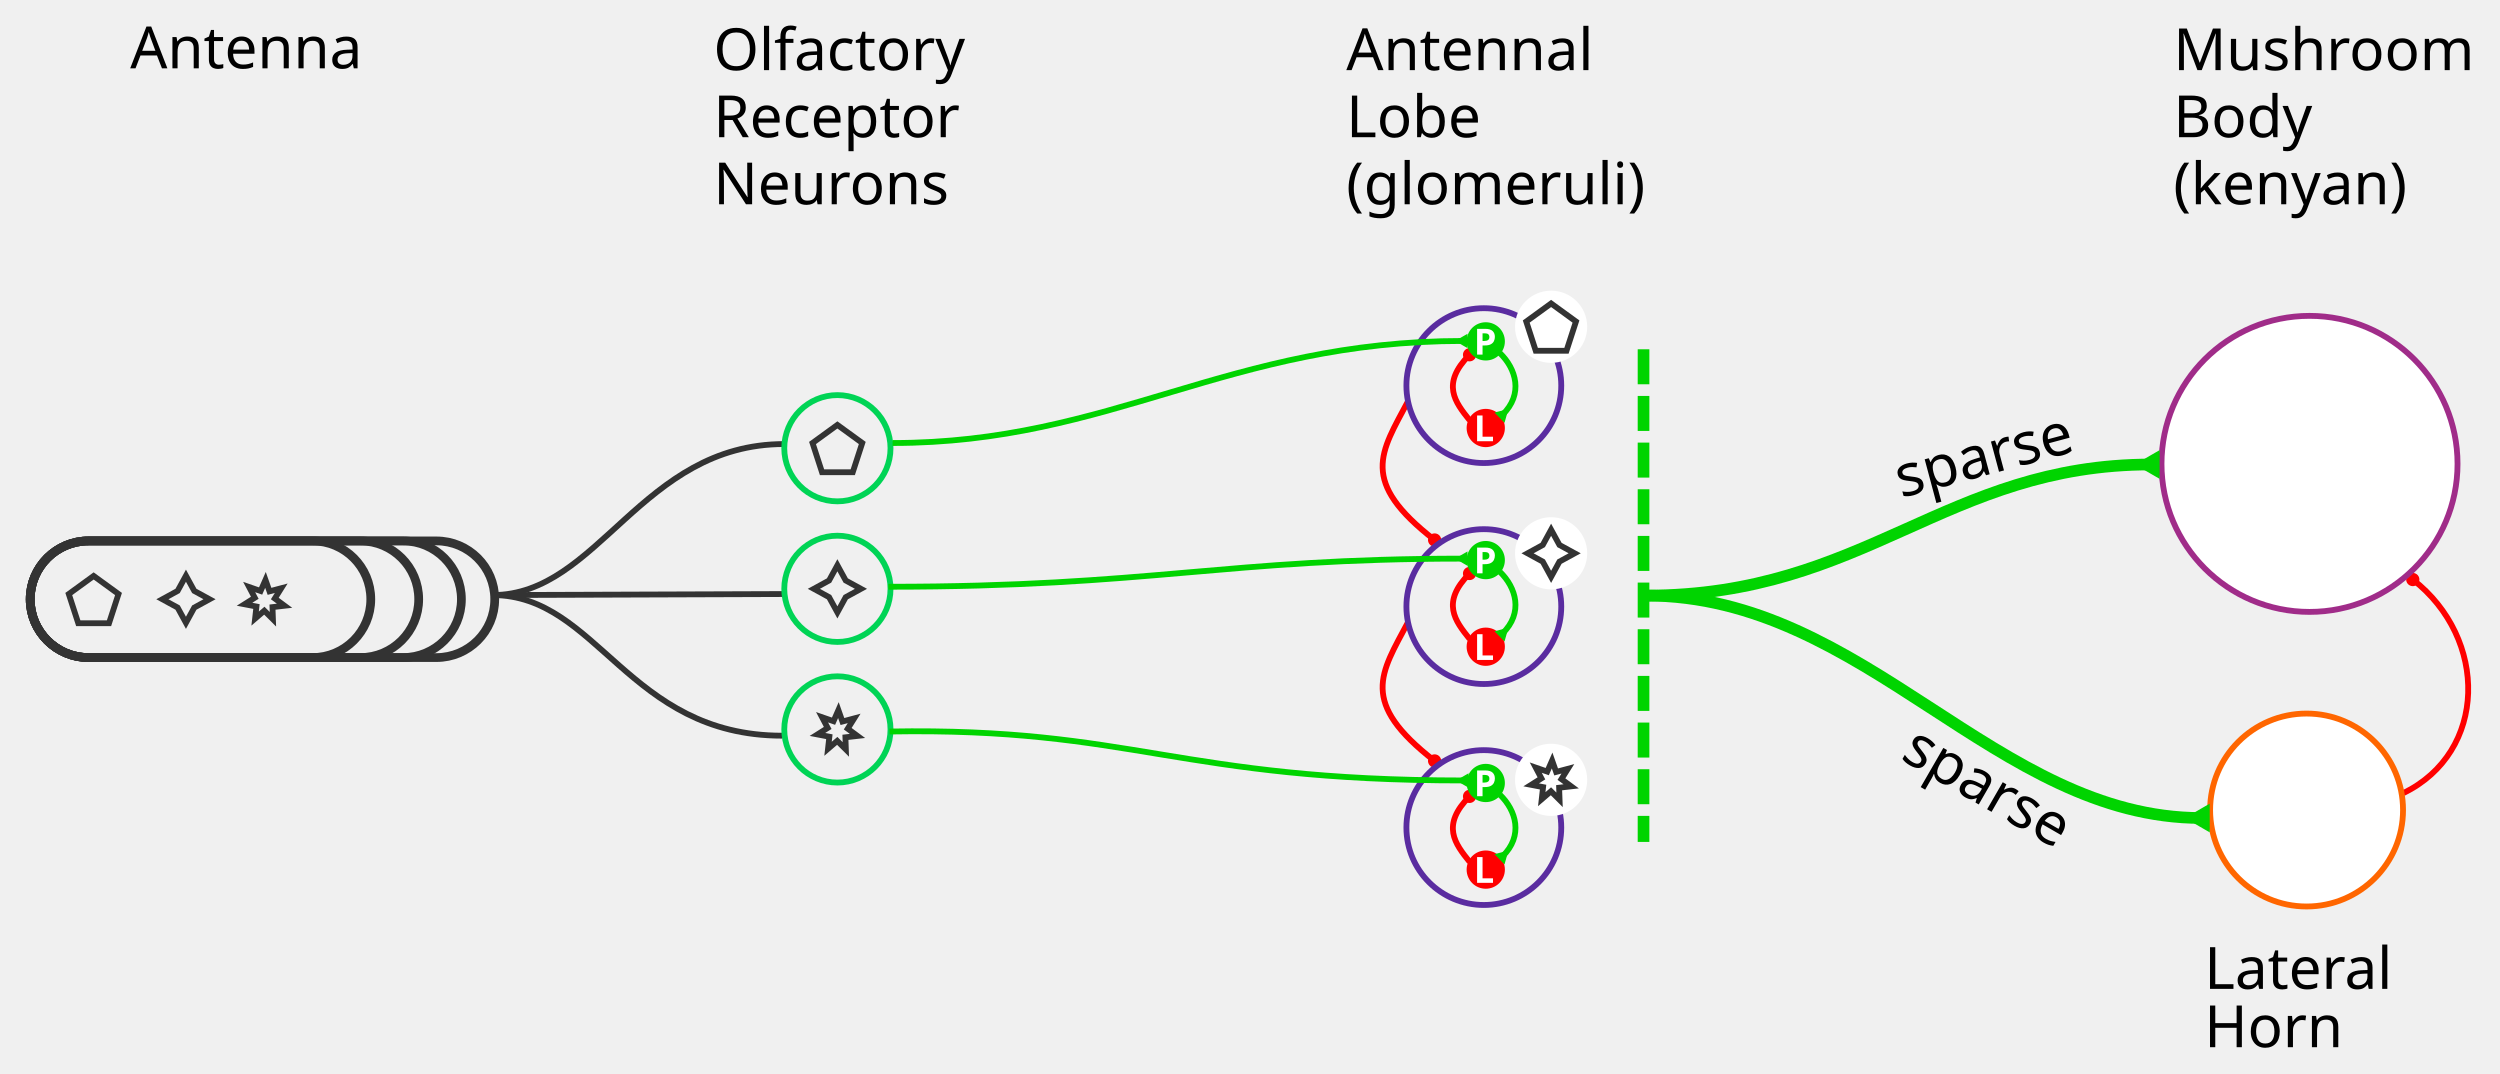
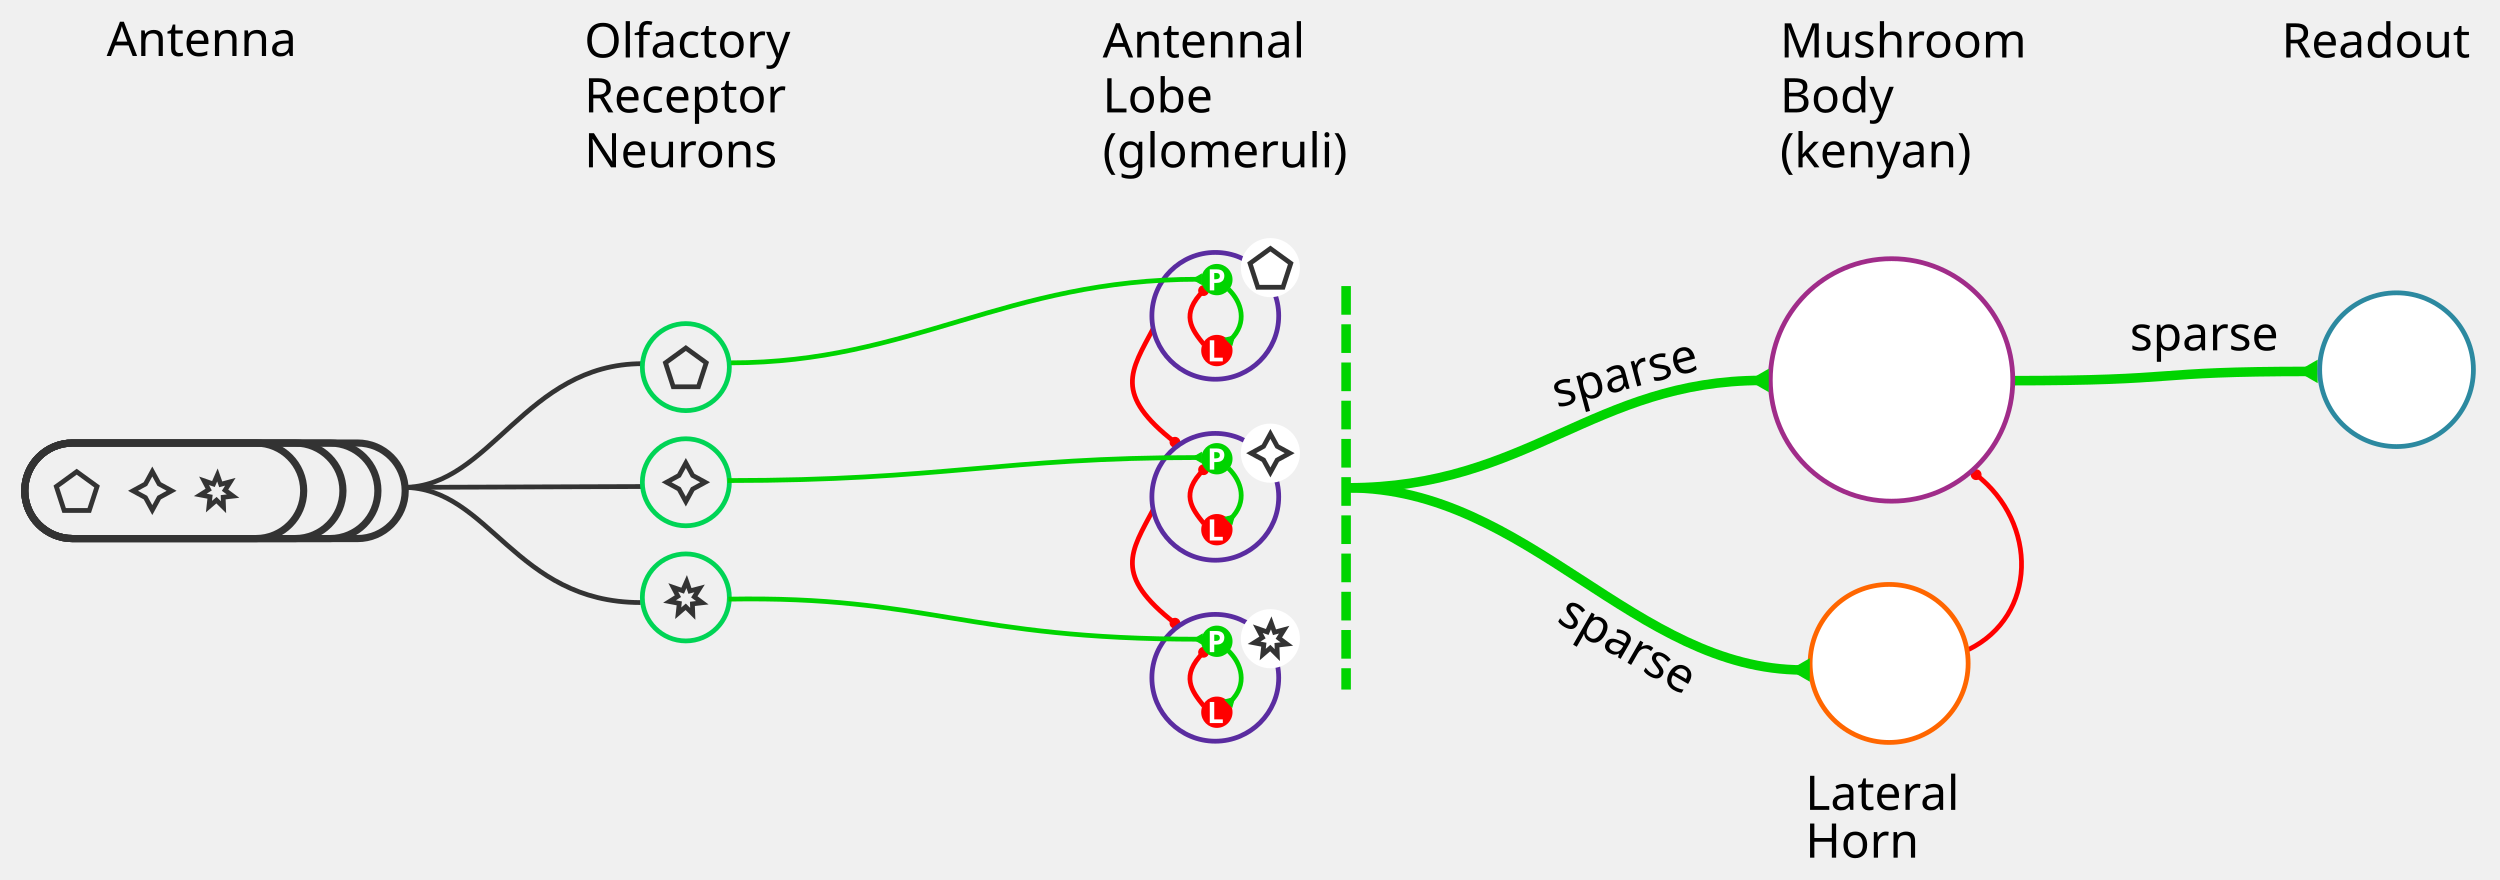
- <svg xmlns="http://www.w3.org/2000/svg" width="483.874mm" height="207.842mm" viewBox="0 0 1714.513 736.447" id="svg2" version="1.1">
+ <svg xmlns="http://www.w3.org/2000/svg" width="590.793mm" height="207.842mm" viewBox="0 0 2093.36 736.447" id="svg2" version="1.1">
  <defs id="defs4">
    <marker style="overflow:visible" id="marker9525" refX="0" refY="0" orient="auto">
      <path transform="scale(-0.2,-0.2)" style="fill:#00d400;fill-opacity:1;fill-rule:evenodd;stroke:#00d400;stroke-width:1pt;stroke-opacity:1" d="m 5.77,0 -8.65,5 0,-10 8.65,5 z" id="path9527" />
    </marker>
    <marker orient="auto" refY="0" refX="0" id="marker9425" style="overflow:visible">
      <path id="path9427" d="m 5.77,0 -8.65,5 0,-10 8.65,5 z" style="fill:#00d400;fill-opacity:1;fill-rule:evenodd;stroke:#00d400;stroke-width:1pt;stroke-opacity:1" transform="scale(-0.2,-0.2)" />
    </marker>
    <marker style="overflow:visible" id="marker9136" refX="0" refY="0" orient="auto">
      <path transform="matrix(0.2,0,0,0.2,1.48,0.2)" style="fill:#ff0000;fill-opacity:1;fill-rule:evenodd;stroke:#ff0000;stroke-width:1pt;stroke-opacity:1" d="m -2.5,-1 c 0,2.76 -2.24,5 -5,5 -2.76,0 -5,-2.24 -5,-5 0,-2.76 2.24,-5 5,-5 2.76,0 5,2.24 5,5 z" id="path9138" />
    </marker>
    <marker orient="auto" refY="0" refX="0" id="marker9034" style="overflow:visible">
      <path id="path9036" d="m -2.5,-1 c 0,2.76 -2.24,5 -5,5 -2.76,0 -5,-2.24 -5,-5 0,-2.76 2.24,-5 5,-5 2.76,0 5,2.24 5,5 z" style="fill:#ff0000;fill-opacity:1;fill-rule:evenodd;stroke:#ff0000;stroke-width:1pt;stroke-opacity:1" transform="matrix(0.2,0,0,0.2,1.48,0.2)" />
    </marker>
    <marker style="overflow:visible" id="marker7264" refX="0" refY="0" orient="auto">
      <path transform="scale(-0.2,-0.2)" style="fill:#00d400;fill-opacity:1;fill-rule:evenodd;stroke:#00d400;stroke-width:1pt;stroke-opacity:1" d="m 5.77,0 -8.65,5 0,-10 8.65,5 z" id="path7266" />
    </marker>
    <marker style="overflow:visible" id="marker7194" refX="0" refY="0" orient="auto">
      <path transform="scale(-0.2,-0.2)" style="fill:#00d400;fill-opacity:1;fill-rule:evenodd;stroke:#00d400;stroke-width:1pt;stroke-opacity:1" d="m 5.77,0 -8.65,5 0,-10 8.65,5 z" id="path7196" />
    </marker>
    <marker orient="auto" refY="0" refX="0" id="marker7124" style="overflow:visible">
      <path id="path7126" d="m 5.77,0 -8.65,5 0,-10 8.65,5 z" style="fill:#00d400;fill-opacity:1;fill-rule:evenodd;stroke:#00d400;stroke-width:1pt;stroke-opacity:1" transform="scale(-0.2,-0.2)" />
    </marker>
    <marker orient="auto" refY="0" refX="0" id="TriangleInS" style="overflow:visible">
      <path id="path4417" d="m 5.77,0 -8.65,5 0,-10 8.65,5 z" style="fill:#00d400;fill-opacity:1;fill-rule:evenodd;stroke:#00d400;stroke-width:1pt;stroke-opacity:1" transform="scale(-0.2,-0.2)" />
    </marker>
    <marker style="overflow:visible" id="marker5643" refX="0" refY="0" orient="auto">
      <path transform="matrix(0.2,0,0,0.2,1.48,0.2)" style="fill:#ff0000;fill-opacity:1;fill-rule:evenodd;stroke:#ff0000;stroke-width:1pt;stroke-opacity:1" d="m -2.5,-1 c 0,2.76 -2.24,5 -5,5 -2.76,0 -5,-2.24 -5,-5 0,-2.76 2.24,-5 5,-5 2.76,0 5,2.24 5,5 z" id="path5645" />
    </marker>
    <marker orient="auto" refY="0" refX="0" id="DotS" style="overflow:visible">
      <path id="path4345" d="m -2.5,-1 c 0,2.76 -2.24,5 -5,5 -2.76,0 -5,-2.24 -5,-5 0,-2.76 2.24,-5 5,-5 2.76,0 5,2.24 5,5 z" style="fill:#ff0000;fill-opacity:1;fill-rule:evenodd;stroke:#ff0000;stroke-width:1pt;stroke-opacity:1" transform="matrix(0.2,0,0,0.2,1.48,0.2)" />
    </marker>
    <marker orient="auto" refY="0" refX="0" id="TriangleInS-3" style="overflow:visible">
      <path id="path4417-6" d="m 5.77,0 -8.65,5 0,-10 8.65,5 z" style="fill:#00d400;fill-opacity:1;fill-rule:evenodd;stroke:#00d400;stroke-width:1pt;stroke-opacity:1" transform="scale(-0.2,-0.2)" />
    </marker>
    <marker orient="auto" refY="0" refX="0" id="DotS-7" style="overflow:visible">
      <path id="path4345-5" d="m -2.5,-1 c 0,2.76 -2.24,5 -5,5 -2.76,0 -5,-2.24 -5,-5 0,-2.76 2.24,-5 5,-5 2.76,0 5,2.24 5,5 z" style="fill:#ff0000;fill-opacity:1;fill-rule:evenodd;stroke:#ff0000;stroke-width:1pt;stroke-opacity:1" transform="matrix(0.2,0,0,0.2,1.48,0.2)" />
    </marker>
    <marker orient="auto" refY="0" refX="0" id="TriangleInS-35" style="overflow:visible">
      <path id="path4417-62" d="m 5.77,0 -8.65,5 0,-10 8.65,5 z" style="fill:#00d400;fill-opacity:1;fill-rule:evenodd;stroke:#00d400;stroke-width:1pt;stroke-opacity:1" transform="scale(-0.2,-0.2)" />
    </marker>
    <marker orient="auto" refY="0" refX="0" id="DotS-6" style="overflow:visible">
      <path id="path4345-1" d="m -2.5,-1 c 0,2.76 -2.24,5 -5,5 -2.76,0 -5,-2.24 -5,-5 0,-2.76 2.24,-5 5,-5 2.76,0 5,2.24 5,5 z" style="fill:#ff0000;fill-opacity:1;fill-rule:evenodd;stroke:#ff0000;stroke-width:1pt;stroke-opacity:1" transform="matrix(0.2,0,0,0.2,1.48,0.2)" />
    </marker>
    <marker orient="auto" refY="0" refX="0" id="TriangleInS-8" style="overflow:visible">
      <path id="path4417-7" d="m 5.77,0 -8.65,5 0,-10 8.65,5 z" style="fill:#00d400;fill-opacity:1;fill-rule:evenodd;stroke:#00d400;stroke-width:1pt;stroke-opacity:1" transform="scale(-0.2,-0.2)" />
    </marker>
    <marker style="overflow:visible" id="marker9136-6" refX="0" refY="0" orient="auto">
      <path transform="matrix(0.2,0,0,0.2,1.48,0.2)" style="fill:#ff0000;fill-opacity:1;fill-rule:evenodd;stroke:#ff0000;stroke-width:1pt;stroke-opacity:1" d="m -2.5,-1 c 0,2.76 -2.24,5 -5,5 -2.76,0 -5,-2.24 -5,-5 0,-2.76 2.24,-5 5,-5 2.76,0 5,2.24 5,5 z" id="path9138-1" />
    </marker>
+     <marker style="overflow:visible" id="marker9525-3" refX="0" refY="0" orient="auto">
+       <path transform="scale(-0.2,-0.2)" style="fill:#00d400;fill-opacity:1;fill-rule:evenodd;stroke:#00d400;stroke-width:1pt;stroke-opacity:1" d="m 5.77,0 -8.65,5 0,-10 8.65,5 z" id="path9527-6" />
+     </marker>
  </defs>
-   <g id="layer1" transform="translate(569.288,-67.11225)">
+   <g id="layer1" transform="translate(569.288,-67.11219)">
+     <path style="fill:none;fill-rule:evenodd;stroke:#00d400;stroke-width:8;stroke-linecap:butt;stroke-linejoin:miter;stroke-miterlimit:4;stroke-dasharray:none;stroke-opacity:1;marker-end:url(#marker9525-3)" d="m 1113.524,385.873 c 150.502,0 110.985,-7.761 252.197,-7.761" id="path9419-7" />
+     <text xml:space="preserve" style="font-style:normal;font-weight:normal;font-size:40px;line-height:1000%;font-family:sans-serif;letter-spacing:0px;word-spacing:0px;fill:#000000;fill-opacity:1;stroke:none;stroke-width:1px;stroke-linecap:butt;stroke-linejoin:miter;stroke-opacity:1" x="1214.172" y="360.477" id="text9781-5">
+       <tspan id="tspan9783-3" x="1214.172" y="360.477">sparse</tspan>
+     </text>
    <path id="path9134-2" d="m 1078.898,611.065 c 57.919,-28.237 58.575,-106.03 6.452,-146.549" style="fill:none;fill-rule:evenodd;stroke:#ff0000;stroke-width:4;stroke-linecap:butt;stroke-linejoin:miter;stroke-miterlimit:4;stroke-dasharray:none;stroke-opacity:1;marker-end:url(#marker9136-6)" />
    <g id="g9410">
      <path id="path9404" d="m -231.429,475.219 c 72.73,0 101.818,-103.571 200,-103.571" style="fill:none;fill-rule:evenodd;stroke:#333333;stroke-width:4;stroke-linecap:butt;stroke-linejoin:miter;stroke-miterlimit:4;stroke-dasharray:none;stroke-opacity:1" />
      <path style="fill:none;fill-rule:evenodd;stroke:#333333;stroke-width:4;stroke-linecap:butt;stroke-linejoin:miter;stroke-miterlimit:4;stroke-dasharray:none;stroke-opacity:1" d="m -231.429,475.219 199.286,-0.714" id="path9406" />
      <path id="path9408" d="m -231.429,475.219 c 72.063,0 92.928,96.429 198.571,96.429" style="fill:none;fill-rule:evenodd;stroke:#333333;stroke-width:4;stroke-linecap:butt;stroke-linejoin:miter;stroke-miterlimit:4;stroke-dasharray:none;stroke-opacity:1" />
    </g>
    <path id="path9134" d="m 396.393,342.196 c -18.798,35.481 -33.871,54.777 18.252,95.296" style="fill:none;fill-rule:evenodd;stroke:#ff0000;stroke-width:4;stroke-linecap:butt;stroke-linejoin:miter;stroke-miterlimit:4;stroke-dasharray:none;stroke-opacity:1;marker-end:url(#marker9136)" />
    <path style="fill:none;fill-rule:evenodd;stroke:#ff0000;stroke-width:4;stroke-linecap:butt;stroke-linejoin:miter;stroke-miterlimit:4;stroke-dasharray:none;stroke-opacity:1;marker-end:url(#marker9034)" d="m 396.393,493.719 c -18.798,35.481 -33.871,54.777 18.252,95.296" id="path9032" />
    <g id="g4180" transform="translate(0,160)">
      <rect rx="40" ry="40" y="278.076" x="-548.571" height="80" width="295.714" id="rect4136" style="opacity:1;fill:none;fill-opacity:1;stroke:#333333;stroke-width:6;stroke-linecap:square;stroke-linejoin:miter;stroke-miterlimit:4;stroke-dasharray:none;stroke-dashoffset:0;stroke-opacity:1" />
      <path transform="scale(1,-1)" d="m -505.068,-302.093 -17.054,-12.391 6.514,-20.049 21.08,0 6.514,20.049 z" id="path4142" style="opacity:1;fill:none;fill-opacity:1;stroke:#333333;stroke-width:4;stroke-linecap:square;stroke-linejoin:miter;stroke-miterlimit:4;stroke-dasharray:none;stroke-dashoffset:0;stroke-opacity:1" />
      <path transform="scale(1,-1)" d="m -425.6,-318.076 -10.448,5.714 -5.714,10.448 -5.714,-10.448 -10.448,-5.714 10.448,-5.714 5.714,-10.448 5.714,10.448 z" id="path4144" style="opacity:1;fill:none;fill-opacity:1;stroke:#333333;stroke-width:4;stroke-linecap:square;stroke-linejoin:miter;stroke-miterlimit:4;stroke-dasharray:none;stroke-dashoffset:0;stroke-opacity:1" />
      <path transform="scale(1,-1)" d="m -374.141,-322.531 -6.687,4.956 4.414,7.056 -8.044,-2.138 -2.765,7.85 -3.344,-7.622 -7.861,2.733 3.874,-7.366 -7.038,-4.442 8.175,-1.564 -0.915,-8.273 6.319,5.416 5.897,-5.873 -0.295,8.318 z" id="path4146" style="opacity:1;fill:none;fill-opacity:1;stroke:#333333;stroke-width:4;stroke-linecap:square;stroke-linejoin:miter;stroke-miterlimit:4;stroke-dasharray:none;stroke-dashoffset:0;stroke-opacity:1" />
      <rect rx="40" style="opacity:1;fill:none;fill-opacity:1;stroke:#333333;stroke-width:6;stroke-linecap:square;stroke-linejoin:miter;stroke-miterlimit:4;stroke-dasharray:none;stroke-dashoffset:0;stroke-opacity:1" id="rect4148" width="266.429" height="80" x="-548.571" y="278.076" ry="40" />
      <rect ry="40" y="278.076" x="-548.571" height="80" width="233.571" id="rect4150" style="opacity:1;fill:none;fill-opacity:1;stroke:#333333;stroke-width:6;stroke-linecap:square;stroke-linejoin:miter;stroke-miterlimit:4;stroke-dasharray:none;stroke-dashoffset:0;stroke-opacity:1" rx="40" />
      <rect rx="40" style="opacity:1;fill:none;fill-opacity:1;stroke:#333333;stroke-width:6;stroke-linecap:square;stroke-linejoin:miter;stroke-miterlimit:4;stroke-dasharray:none;stroke-dashoffset:0;stroke-opacity:1" id="rect4152" width="318.571" height="80" x="-548.571" y="278.076" ry="40" />
    </g>
    <g id="g4222">
      <g transform="translate(0,160)" id="g4198">
        <circle style="opacity:1;fill:none;fill-opacity:1;stroke:#00d455;stroke-width:4;stroke-linecap:square;stroke-linejoin:miter;stroke-miterlimit:4;stroke-dasharray:none;stroke-dashoffset:0;stroke-opacity:1" id="path4192" cx="5" cy="214.505" r="36.429" />
        <path style="opacity:1;fill:none;fill-opacity:1;stroke:#333333;stroke-width:4;stroke-linecap:square;stroke-linejoin:miter;stroke-miterlimit:4;stroke-dasharray:none;stroke-dashoffset:0;stroke-opacity:1" id="path4142-3" d="m 5,-198.521 -17.054,-12.391 6.514,-20.049 21.08,0 6.514,20.049 z" transform="scale(1,-1)" />
      </g>
      <g transform="translate(0,173.5714)" id="g4202">
        <path style="opacity:1;fill:none;fill-opacity:1;stroke:#333333;stroke-width:4;stroke-linecap:square;stroke-linejoin:miter;stroke-miterlimit:4;stroke-dasharray:none;stroke-dashoffset:0;stroke-opacity:1" id="path4144-6" d="m 21.162,-297.362 -10.448,5.714 -5.714,10.448 -5.714,-10.448 -10.448,-5.714 10.448,-5.714 5.714,-10.448 5.714,10.448 z" transform="scale(1,-1)" />
        <circle r="36.429" cy="297.362" cx="5" id="circle4194" style="opacity:1;fill:none;fill-opacity:1;stroke:#00d455;stroke-width:4;stroke-linecap:square;stroke-linejoin:miter;stroke-miterlimit:4;stroke-dasharray:none;stroke-dashoffset:0;stroke-opacity:1" />
      </g>
      <g transform="translate(0,160)" id="g4206">
        <path style="opacity:1;fill:none;fill-opacity:1;stroke:#333333;stroke-width:4;stroke-linecap:square;stroke-linejoin:miter;stroke-miterlimit:4;stroke-dasharray:none;stroke-dashoffset:0;stroke-opacity:1" id="path4146-7" d="m 18.77,-411.817 -6.687,4.956 4.414,7.056 -8.044,-2.138 -2.765,7.85 -3.344,-7.622 -7.861,2.733 3.874,-7.366 -7.038,-4.442 8.175,-1.564 -0.915,-8.273 6.319,5.416 5.897,-5.873 -0.295,8.318 z" transform="scale(1,-1)" />
        <circle style="opacity:1;fill:none;fill-opacity:1;stroke:#00d455;stroke-width:4;stroke-linecap:square;stroke-linejoin:miter;stroke-miterlimit:4;stroke-dasharray:none;stroke-dashoffset:0;stroke-opacity:1" id="circle4196" cx="5" cy="407.362" r="36.429" />
      </g>
    </g>
    <text xml:space="preserve" style="font-style:normal;font-weight:normal;font-size:40px;line-height:1000%;font-family:sans-serif;letter-spacing:0px;word-spacing:0px;fill:#000000;fill-opacity:1;stroke:none;stroke-width:1px;stroke-linecap:butt;stroke-linejoin:miter;stroke-opacity:1" x="-480" y="113.989" id="text4210">
      <tspan id="tspan4212" x="-480" y="113.989">Antenna</tspan>
    </text>
    <text xml:space="preserve" style="font-style:normal;font-weight:normal;font-size:40px;line-height:115%;font-family:sans-serif;letter-spacing:0px;word-spacing:0px;fill:#000000;fill-opacity:1;stroke:none;stroke-width:1px;stroke-linecap:butt;stroke-linejoin:miter;stroke-opacity:1" x="-80" y="115.219" id="text4214">
      <tspan id="tspan4216" x="-80" y="115.219" style="line-height:115%">Olfactory</tspan>
      <tspan x="-80" y="161.219" id="tspan4218" style="line-height:115%">Receptor</tspan>
      <tspan x="-80" y="207.219" id="tspan4220" style="line-height:115%">Neurons</tspan>
    </text>
    <g id="g4233">
      <circle style="opacity:1;fill:none;fill-opacity:1;stroke:#5a2ca0;stroke-width:4;stroke-linecap:square;stroke-linejoin:miter;stroke-miterlimit:4;stroke-dasharray:none;stroke-dashoffset:0;stroke-opacity:1" id="circle4161" cx="448.332" cy="331.574" r="53.096" />
      <g transform="translate(0,-59.59903)" id="g4225">
        <circle style="opacity:1;fill:#ffffff;fill-opacity:1;stroke:none;stroke-width:4;stroke-linecap:square;stroke-linejoin:miter;stroke-miterlimit:4;stroke-dasharray:none;stroke-dashoffset:0;stroke-opacity:1" id="path4207" cx="494.47" cy="350.811" r="24.749" />
        <path transform="scale(1,-1)" d="m 494.47,-334.828 -17.054,-12.391 6.514,-20.049 21.08,0 6.514,20.049 z" id="path4163" style="opacity:1;fill:none;fill-opacity:1;stroke:#333333;stroke-width:4;stroke-linecap:square;stroke-linejoin:miter;stroke-miterlimit:4;stroke-dasharray:none;stroke-dashoffset:0;stroke-opacity:1" />
      </g>
      <g id="g6861" transform="matrix(0.618354,0,0,0.618354,312.8552,72.44507)">
        <g id="g5630">
          <circle r="21.213" cy="466.063" cx="221.223" id="circle4266" style="opacity:1;fill:#ff0000;fill-opacity:1;stroke:none;stroke-width:4;stroke-linecap:square;stroke-linejoin:miter;stroke-miterlimit:4;stroke-dasharray:none;stroke-dashoffset:0;stroke-opacity:1" />
          <text id="text4268" y="480.735" x="208.03" style="font-style:normal;font-weight:normal;font-size:40px;line-height:1000%;font-family:sans-serif;letter-spacing:0px;word-spacing:0px;fill:#ffffff;fill-opacity:1;stroke:none;stroke-width:1px;stroke-linecap:butt;stroke-linejoin:miter;stroke-opacity:1" xml:space="preserve">
            <tspan style="font-style:normal;font-variant:normal;font-weight:bold;font-stretch:normal;font-family:sans-serif;-inkscape-font-specification:'sans-serif Bold'" y="480.735" x="208.03" id="tspan4270">L</tspan>
          </text>
        </g>
        <path style="fill:none;fill-rule:evenodd;stroke:#ff0000;stroke-width:6.469;stroke-linecap:butt;stroke-linejoin:miter;stroke-miterlimit:4;stroke-dasharray:none;stroke-opacity:1;marker-end:url(#DotS)" d="m 203.359,457.484 c -16.191,-20.196 -32.168,-40.445 0,-72.731" id="path4272" />
        <g transform="translate(0,43.92857)" id="g4259">
          <circle style="opacity:1;fill:#00d400;fill-opacity:1;stroke:none;stroke-width:4;stroke-linecap:square;stroke-linejoin:miter;stroke-miterlimit:4;stroke-dasharray:none;stroke-dashoffset:0;stroke-opacity:1" id="path4253" cx="221.223" cy="326.063" r="21.213" />
          <text xml:space="preserve" style="font-style:normal;font-weight:normal;font-size:40px;line-height:1000%;font-family:sans-serif;letter-spacing:0px;word-spacing:0px;fill:#ffffff;fill-opacity:1;stroke:none;stroke-width:1px;stroke-linecap:butt;stroke-linejoin:miter;stroke-opacity:1" x="208.03" y="340.735" id="text4255">
            <tspan id="tspan4257" x="208.03" y="340.735" style="font-style:normal;font-variant:normal;font-weight:bold;font-stretch:normal;font-family:sans-serif;-inkscape-font-specification:'sans-serif Bold'">P</tspan>
          </text>
        </g>
        <path id="path5641" d="m 236.897,382.967 c 17.976,17.339 26.453,45.445 2.857,68.445" style="fill:none;fill-rule:evenodd;stroke:#00d400;stroke-width:6.469;stroke-linecap:butt;stroke-linejoin:miter;stroke-miterlimit:4;stroke-dasharray:none;stroke-opacity:1;marker-end:url(#TriangleInS-3)" />
      </g>
    </g>
    <g id="g4239">
      <circle r="53.096" cy="483.117" cx="448.332" id="circle4229" style="opacity:1;fill:none;fill-opacity:1;stroke:#5a2ca0;stroke-width:4;stroke-linecap:square;stroke-linejoin:miter;stroke-miterlimit:4;stroke-dasharray:none;stroke-dashoffset:0;stroke-opacity:1" />
      <g transform="translate(0,-4.241116)" id="g4221">
        <circle r="24.749" cy="450.811" cx="494.47" id="circle4213" style="opacity:1;fill:#ffffff;fill-opacity:1;stroke:none;stroke-width:4;stroke-linecap:square;stroke-linejoin:miter;stroke-miterlimit:4;stroke-dasharray:none;stroke-dashoffset:0;stroke-opacity:1" />
        <path transform="scale(1,-1)" d="m 510.632,-450.811 -10.448,5.714 -5.714,10.448 -5.714,-10.448 -10.448,-5.714 10.448,-5.714 5.714,-10.448 5.714,10.448 z" id="path4167" style="opacity:1;fill:none;fill-opacity:1;stroke:#333333;stroke-width:4;stroke-linecap:square;stroke-linejoin:miter;stroke-miterlimit:4;stroke-dasharray:none;stroke-dashoffset:0;stroke-opacity:1" />
      </g>
      <g id="g6861-9" transform="matrix(0.618354,0,0,0.618354,312.8552,222.4451)">
        <g id="g5630-1">
          <circle r="21.213" cy="466.063" cx="221.223" id="circle4266-2" style="opacity:1;fill:#ff0000;fill-opacity:1;stroke:none;stroke-width:4;stroke-linecap:square;stroke-linejoin:miter;stroke-miterlimit:4;stroke-dasharray:none;stroke-dashoffset:0;stroke-opacity:1" />
          <text id="text4268-7" y="480.735" x="208.03" style="font-style:normal;font-weight:normal;font-size:40px;line-height:1000%;font-family:sans-serif;letter-spacing:0px;word-spacing:0px;fill:#ffffff;fill-opacity:1;stroke:none;stroke-width:1px;stroke-linecap:butt;stroke-linejoin:miter;stroke-opacity:1" xml:space="preserve">
            <tspan style="font-style:normal;font-variant:normal;font-weight:bold;font-stretch:normal;font-family:sans-serif;-inkscape-font-specification:'sans-serif Bold'" y="480.735" x="208.03" id="tspan4270-0">L</tspan>
          </text>
        </g>
        <path style="fill:none;fill-rule:evenodd;stroke:#ff0000;stroke-width:6.469;stroke-linecap:butt;stroke-linejoin:miter;stroke-miterlimit:4;stroke-dasharray:none;stroke-opacity:1;marker-end:url(#DotS-7)" d="m 203.359,457.484 c -16.191,-20.196 -32.168,-40.445 0,-72.731" id="path4272-9" />
        <g transform="translate(0,43.92857)" id="g4259-3">
          <circle style="opacity:1;fill:#00d400;fill-opacity:1;stroke:none;stroke-width:4;stroke-linecap:square;stroke-linejoin:miter;stroke-miterlimit:4;stroke-dasharray:none;stroke-dashoffset:0;stroke-opacity:1" id="path4253-6" cx="221.223" cy="326.063" r="21.213" />
          <text xml:space="preserve" style="font-style:normal;font-weight:normal;font-size:40px;line-height:1000%;font-family:sans-serif;letter-spacing:0px;word-spacing:0px;fill:#ffffff;fill-opacity:1;stroke:none;stroke-width:1px;stroke-linecap:butt;stroke-linejoin:miter;stroke-opacity:1" x="208.03" y="340.735" id="text4255-0">
            <tspan id="tspan4257-6" x="208.03" y="340.735" style="font-style:normal;font-variant:normal;font-weight:bold;font-stretch:normal;font-family:sans-serif;-inkscape-font-specification:'sans-serif Bold'">P</tspan>
          </text>
        </g>
        <path id="path5641-2" d="m 236.897,382.967 c 17.976,17.339 26.453,45.445 2.857,68.445" style="fill:none;fill-rule:evenodd;stroke:#00d400;stroke-width:6.469;stroke-linecap:butt;stroke-linejoin:miter;stroke-miterlimit:4;stroke-dasharray:none;stroke-opacity:1;marker-end:url(#TriangleInS-35)" />
      </g>
    </g>
    <g id="g4245">
      <circle style="opacity:1;fill:none;fill-opacity:1;stroke:#5a2ca0;stroke-width:4;stroke-linecap:square;stroke-linejoin:miter;stroke-miterlimit:4;stroke-dasharray:none;stroke-dashoffset:0;stroke-opacity:1" id="circle4231" cx="448.332" cy="634.66" r="53.096" />
      <g transform="translate(0,51.11679)" id="g4217">
        <circle style="opacity:1;fill:#ffffff;fill-opacity:1;stroke:none;stroke-width:4;stroke-linecap:square;stroke-linejoin:miter;stroke-miterlimit:4;stroke-dasharray:none;stroke-dashoffset:0;stroke-opacity:1" id="circle4215" cx="494.47" cy="550.811" r="24.749" />
        <path transform="scale(1,-1)" d="m 508.24,-555.266 -6.687,4.956 4.414,7.056 -8.044,-2.138 -2.765,7.85 -3.344,-7.622 -7.861,2.733 3.874,-7.366 -7.038,-4.442 8.175,-1.564 -0.915,-8.273 6.319,5.416 5.897,-5.873 -0.295,8.318 z" id="path4173" style="opacity:1;fill:none;fill-opacity:1;stroke:#333333;stroke-width:4;stroke-linecap:square;stroke-linejoin:miter;stroke-miterlimit:4;stroke-dasharray:none;stroke-dashoffset:0;stroke-opacity:1" />
      </g>
      <g id="g6861-92" transform="matrix(0.618354,0,0,0.618354,312.8552,375.3022)">
        <g id="g5630-0">
          <circle r="21.213" cy="466.063" cx="221.223" id="circle4266-23" style="opacity:1;fill:#ff0000;fill-opacity:1;stroke:none;stroke-width:4;stroke-linecap:square;stroke-linejoin:miter;stroke-miterlimit:4;stroke-dasharray:none;stroke-dashoffset:0;stroke-opacity:1" />
          <text id="text4268-75" y="480.735" x="208.03" style="font-style:normal;font-weight:normal;font-size:40px;line-height:1000%;font-family:sans-serif;letter-spacing:0px;word-spacing:0px;fill:#ffffff;fill-opacity:1;stroke:none;stroke-width:1px;stroke-linecap:butt;stroke-linejoin:miter;stroke-opacity:1" xml:space="preserve">
            <tspan style="font-style:normal;font-variant:normal;font-weight:bold;font-stretch:normal;font-family:sans-serif;-inkscape-font-specification:'sans-serif Bold'" y="480.735" x="208.03" id="tspan4270-9">L</tspan>
          </text>
        </g>
        <path style="fill:none;fill-rule:evenodd;stroke:#ff0000;stroke-width:6.469;stroke-linecap:butt;stroke-linejoin:miter;stroke-miterlimit:4;stroke-dasharray:none;stroke-opacity:1;marker-end:url(#DotS-6)" d="m 203.359,457.484 c -16.191,-20.196 -32.168,-40.445 0,-72.731" id="path4272-2" />
        <g transform="translate(0,43.92857)" id="g4259-2">
          <circle style="opacity:1;fill:#00d400;fill-opacity:1;stroke:none;stroke-width:4;stroke-linecap:square;stroke-linejoin:miter;stroke-miterlimit:4;stroke-dasharray:none;stroke-dashoffset:0;stroke-opacity:1" id="path4253-8" cx="221.223" cy="326.063" r="21.213" />
          <text xml:space="preserve" style="font-style:normal;font-weight:normal;font-size:40px;line-height:1000%;font-family:sans-serif;letter-spacing:0px;word-spacing:0px;fill:#ffffff;fill-opacity:1;stroke:none;stroke-width:1px;stroke-linecap:butt;stroke-linejoin:miter;stroke-opacity:1" x="208.03" y="340.735" id="text4255-9">
            <tspan id="tspan4257-7" x="208.03" y="340.735" style="font-style:normal;font-variant:normal;font-weight:bold;font-stretch:normal;font-family:sans-serif;-inkscape-font-specification:'sans-serif Bold'">P</tspan>
          </text>
        </g>
        <path id="path5641-3" d="m 236.897,382.967 c 17.976,17.339 26.453,45.445 2.857,68.445" style="fill:none;fill-rule:evenodd;stroke:#00d400;stroke-width:6.469;stroke-linecap:butt;stroke-linejoin:miter;stroke-miterlimit:4;stroke-dasharray:none;stroke-opacity:1;marker-end:url(#TriangleInS-8)" />
      </g>
    </g>
    <text id="text4177" y="115.219" x="354" style="font-style:normal;font-weight:normal;font-size:40px;line-height:115%;font-family:sans-serif;letter-spacing:0px;word-spacing:0px;fill:#000000;fill-opacity:1;stroke:none;stroke-width:1px;stroke-linecap:butt;stroke-linejoin:miter;stroke-opacity:1" xml:space="preserve">
      <tspan style="line-height:115%" id="tspan4183" y="115.219" x="354">Antennal</tspan>
      <tspan style="line-height:115%" y="161.219" x="354" id="tspan4190">Lobe</tspan>
      <tspan style="line-height:115%" y="207.219" x="354" id="tspan4209">(glomeruli)</tspan>
    </text>
    <path style="fill:none;fill-rule:evenodd;stroke:#00d400;stroke-width:4;stroke-linecap:butt;stroke-linejoin:miter;stroke-miterlimit:4;stroke-dasharray:none;stroke-opacity:1;marker-end:url(#marker7264)" d="m 42.857,370.934 c 150.519,0 229.554,-70 391.429,-70" id="path7118" />
    <path style="fill:none;fill-rule:evenodd;stroke:#00d400;stroke-width:4;stroke-linecap:butt;stroke-linejoin:miter;stroke-miterlimit:4;stroke-dasharray:none;stroke-opacity:1;marker-end:url(#marker7124)" d="m 40,469.505 c 180.594,0 229.849,-19.286 394.286,-19.286" id="path7120" />
    <path style="fill:none;fill-rule:evenodd;stroke:#00d400;stroke-width:4;stroke-linecap:butt;stroke-linejoin:miter;stroke-miterlimit:4;stroke-dasharray:none;stroke-opacity:1;marker-end:url(#marker7194)" d="M 40.714,568.791 C 207.449,565.859 238.515,602.362 435,602.362" id="path7122" />
    <circle style="opacity:1;fill:#ffffff;fill-opacity:1;stroke:#a02c89;stroke-width:4;stroke-linecap:square;stroke-linejoin:miter;stroke-miterlimit:4;stroke-dasharray:none;stroke-dashoffset:0;stroke-opacity:1" id="path9415" cx="1014.59" cy="385.244" r="101.513" />
    <circle r="66.157" cy="622.63" cx="1012.57" id="circle9417" style="opacity:1;fill:#ffffff;fill-opacity:1;stroke:#ff6600;stroke-width:4;stroke-linecap:square;stroke-linejoin:miter;stroke-miterlimit:4;stroke-dasharray:none;stroke-dashoffset:0;stroke-opacity:1" />
    <path style="fill:none;fill-rule:evenodd;stroke:#00d400;stroke-width:8;stroke-linecap:butt;stroke-linejoin:miter;stroke-miterlimit:4;stroke-dasharray:none;stroke-opacity:1;marker-end:url(#marker9525)" d="m 559.625,475.565 c 150.502,0 205.271,-89.904 346.482,-89.904" id="path9419" />
    <path style="fill:none;fill-rule:evenodd;stroke:#00d400;stroke-width:8;stroke-linecap:butt;stroke-linejoin:miter;stroke-miterlimit:4;stroke-dasharray:24, 8;stroke-dashoffset:0;stroke-opacity:1" d="m 557.857,306.648 0,337.857" id="path9421" />
    <path id="path9423" d="m 559.625,475.565 c 150.502,0 239.616,152.533 380.828,152.533" style="fill:none;fill-rule:evenodd;stroke:#00d400;stroke-width:8;stroke-linecap:butt;stroke-linejoin:miter;stroke-miterlimit:4;stroke-dasharray:none;stroke-opacity:1;marker-end:url(#marker9425)" />
    <text xml:space="preserve" style="font-style:normal;font-weight:normal;font-size:40px;line-height:1000%;font-family:sans-serif;letter-spacing:0px;word-spacing:0px;fill:#000000;fill-opacity:1;stroke:none;stroke-width:1px;stroke-linecap:butt;stroke-linejoin:miter;stroke-opacity:1" x="603.63" y="584.823" id="text9781" transform="matrix(0.9659258,-0.258819,0.258819,0.9659258,0,0)">
      <tspan id="tspan9783" x="603.63" y="584.823">sparse</tspan>
    </text>
    <text xml:space="preserve" style="font-style:normal;font-weight:normal;font-size:40px;line-height:100%;font-family:sans-serif;letter-spacing:0px;word-spacing:0px;fill:#000000;fill-opacity:1;stroke:none;stroke-width:1px;stroke-linecap:butt;stroke-linejoin:miter;stroke-opacity:1" x="942.472" y="745.276" id="text11152">
      <tspan id="tspan11154" x="942.472" y="745.276" style="line-height:100%">Lateral</tspan>
      <tspan x="942.472" y="785.276" id="tspan11156" style="line-height:100%">Horn</tspan>
    </text>
    <text xml:space="preserve" style="font-style:normal;font-weight:normal;font-size:40px;line-height:115%;font-family:sans-serif;letter-spacing:0px;word-spacing:0px;fill:#000000;fill-opacity:1;stroke:none;stroke-width:1px;stroke-linecap:butt;stroke-linejoin:miter;stroke-opacity:1" x="921.239" y="115.219" id="text11158">
      <tspan id="tspan11164" x="921.239" y="115.219" style="line-height:115%">Mushroom</tspan>
      <tspan x="921.239" y="161.219" style="line-height:115%" id="tspan11171">Body</tspan>
      <tspan x="921.239" y="207.219" style="line-height:115%" id="tspan11173">(kenyan)</tspan>
    </text>
    <text transform="matrix(0.8660254,0.5,-0.5,0.8660254,0,0)" id="text11269" y="142.028" x="928.627" style="font-style:normal;font-weight:normal;font-size:40px;line-height:1000%;font-family:sans-serif;letter-spacing:0px;word-spacing:0px;fill:#000000;fill-opacity:1;stroke:none;stroke-width:1px;stroke-linecap:butt;stroke-linejoin:miter;stroke-opacity:1" xml:space="preserve">
      <tspan y="142.028" x="928.627" id="tspan11271">sparse</tspan>
    </text>
+     <circle r="64.37" cy="376.673" cx="1437.447" id="circle4363" style="opacity:1;fill:#ffffff;fill-opacity:1;stroke:#2c89a0;stroke-width:4;stroke-linecap:square;stroke-linejoin:miter;stroke-miterlimit:4;stroke-dasharray:none;stroke-dashoffset:0;stroke-opacity:1" />
+     <text id="text5014" y="115.219" x="1341.239" style="font-style:normal;font-weight:normal;font-size:40px;line-height:115%;font-family:sans-serif;letter-spacing:0px;word-spacing:0px;fill:#000000;fill-opacity:1;stroke:none;stroke-width:1px;stroke-linecap:butt;stroke-linejoin:miter;stroke-opacity:1" xml:space="preserve">
+       <tspan id="tspan5020" style="line-height:115%" y="115.219" x="1341.239">Readout</tspan>
+     </text>
  </g>
</svg>
